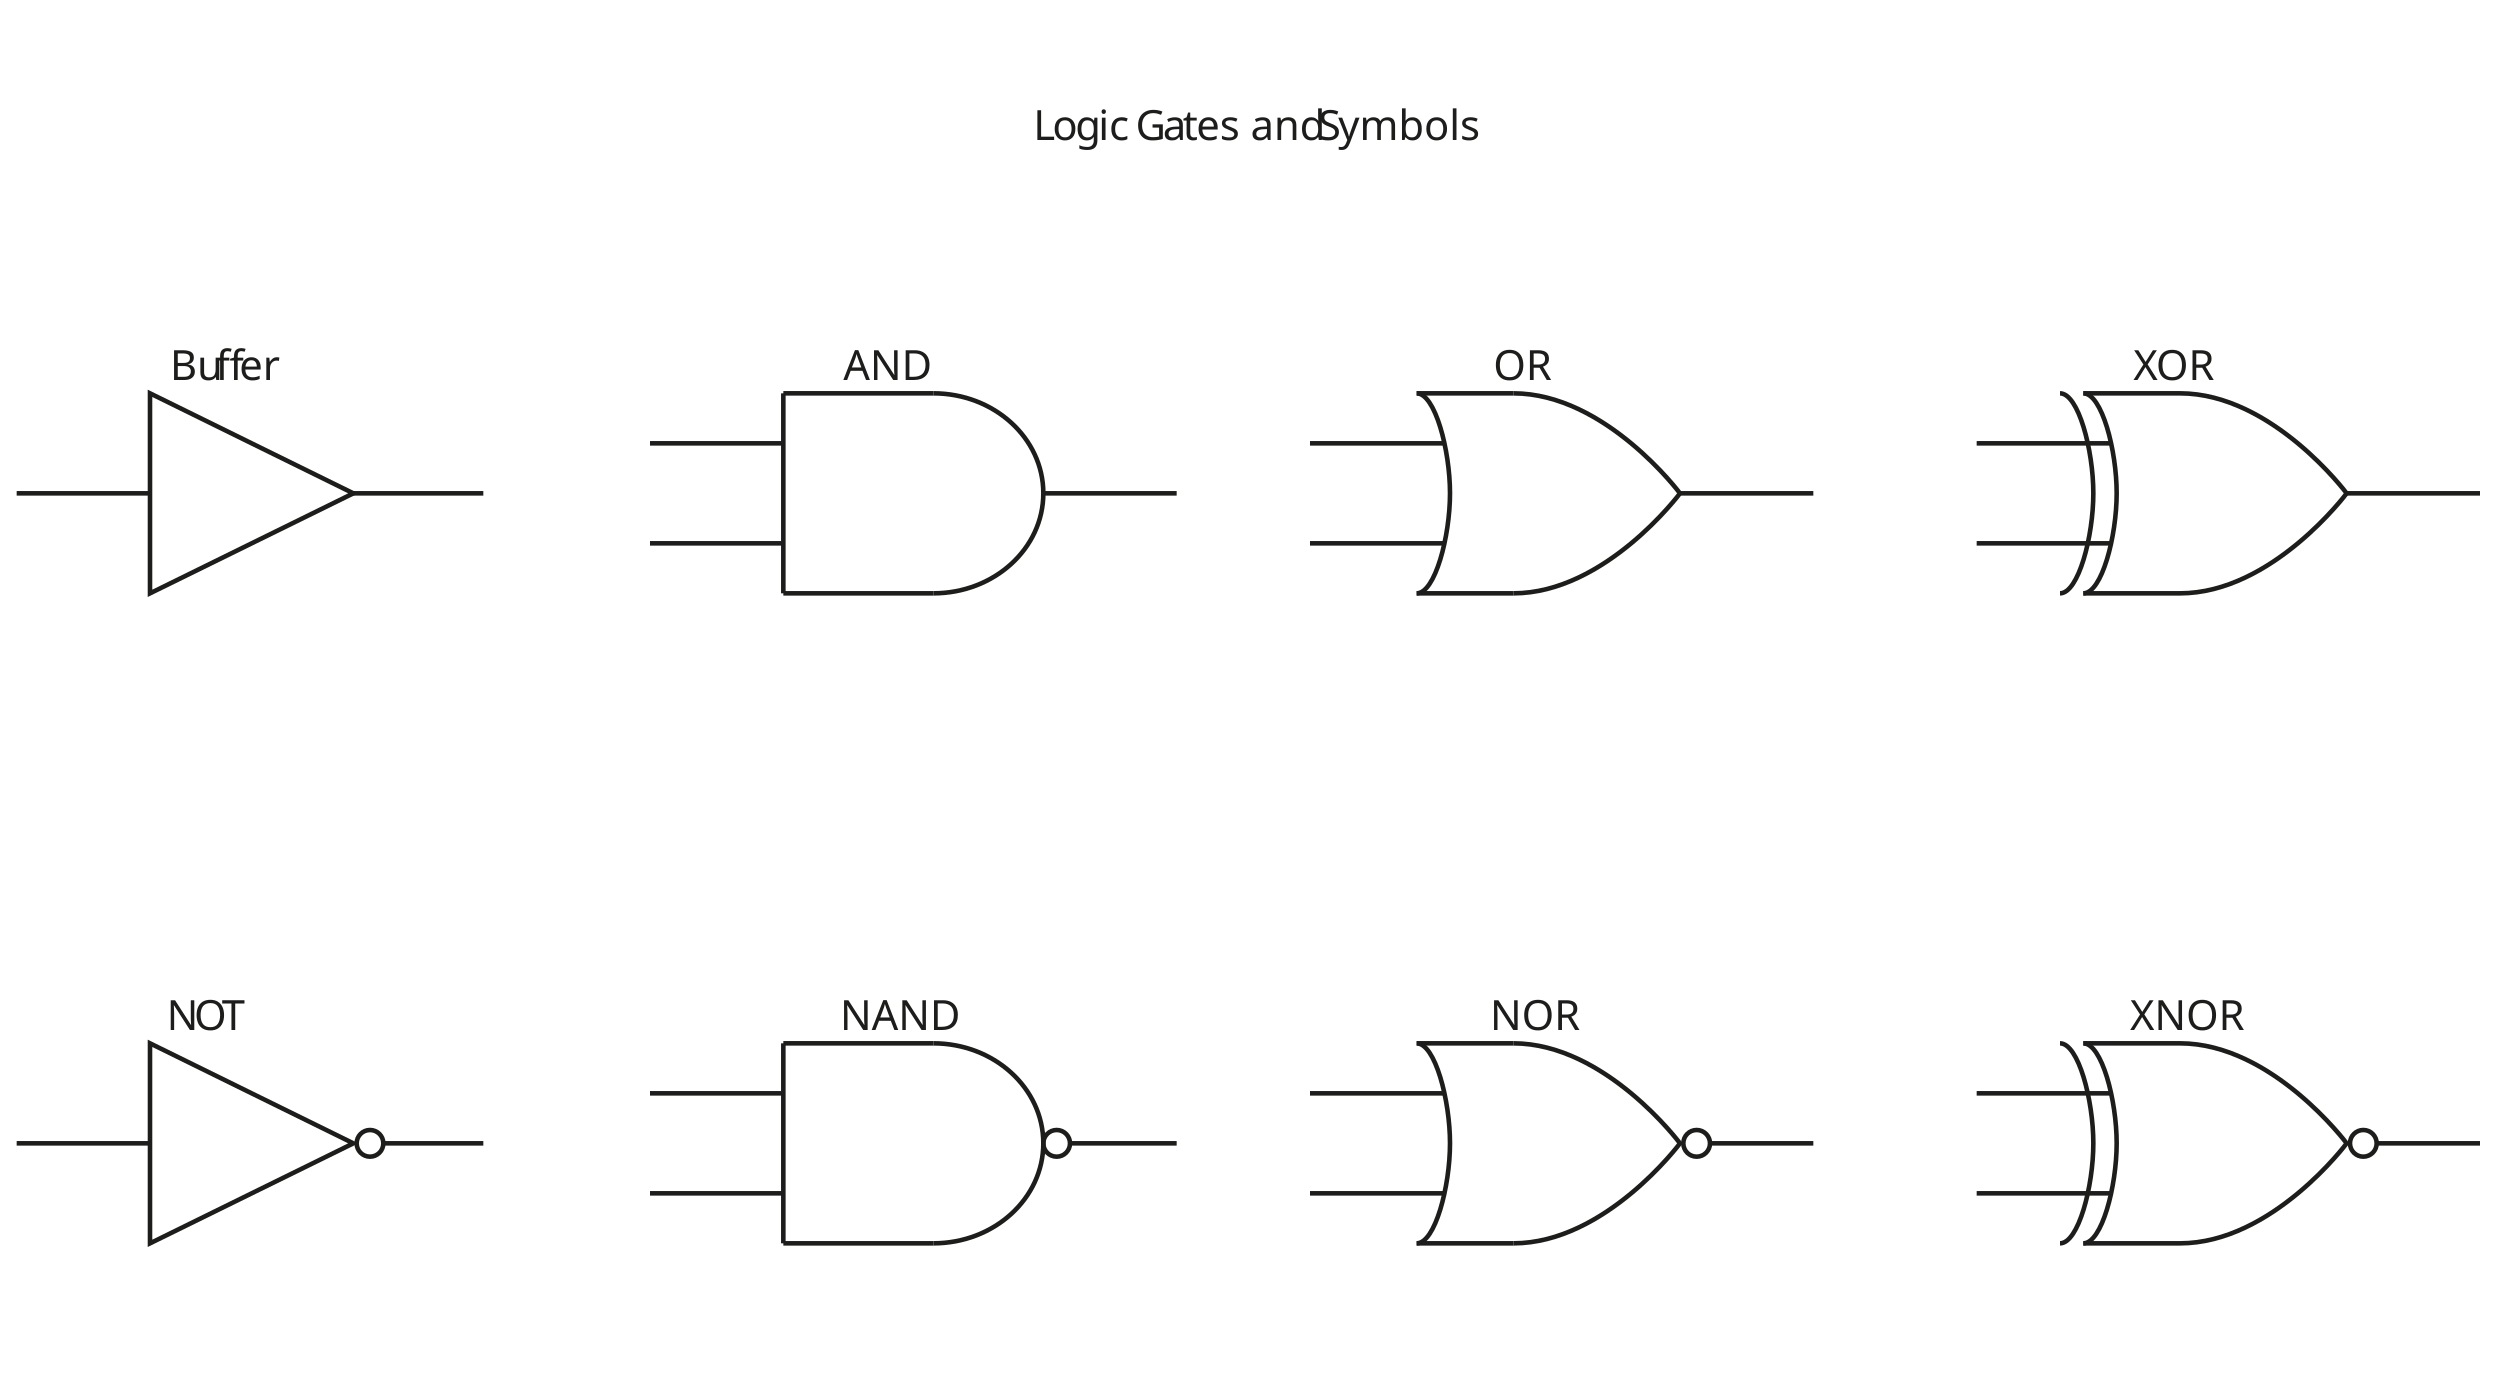
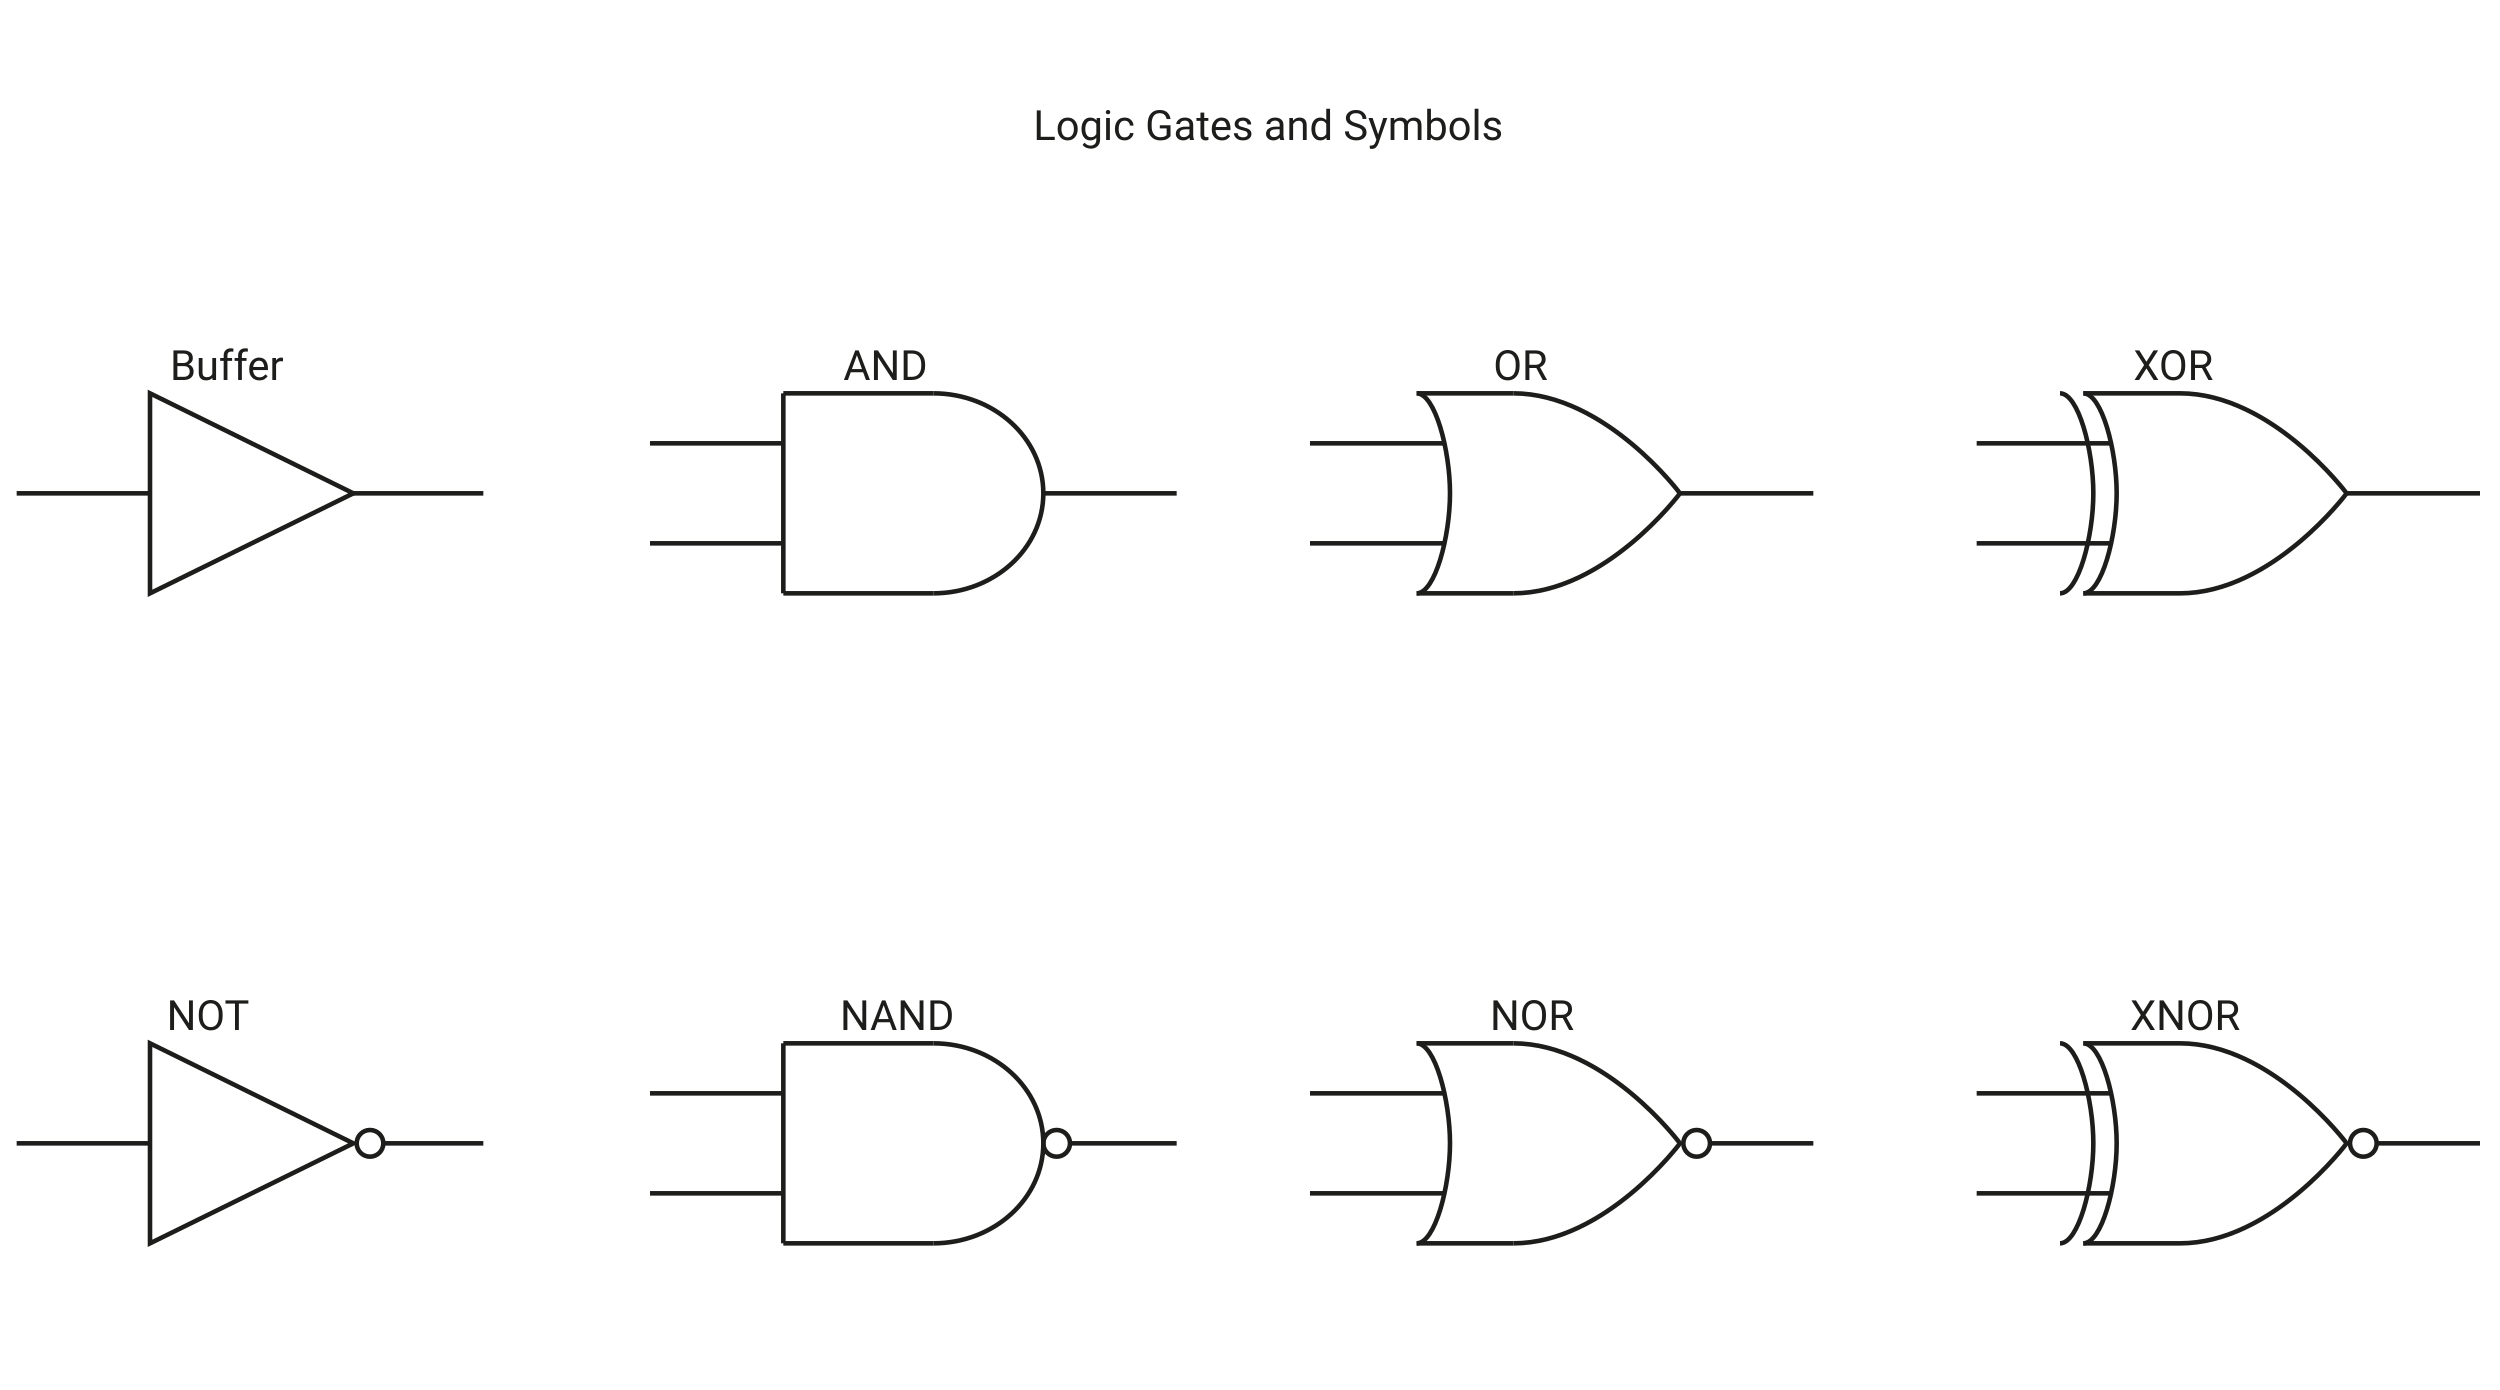
<svg xmlns="http://www.w3.org/2000/svg" viewBox="0 0 1080 600.48">
  <defs>
-     <style>.cls-1{letter-spacing:0em;}.cls-2{letter-spacing:-.02em;}.cls-3{letter-spacing:0em;}.cls-4{letter-spacing:0em;}.cls-5{letter-spacing:-.01em;}.cls-6{letter-spacing:0em;}.cls-7{letter-spacing:-.03em;}.cls-8{letter-spacing:0em;}.cls-9{letter-spacing:0em;}.cls-10{stroke-width:1.98px;}.cls-10,.cls-11{fill:none;stroke:#1d1e1b;stroke-miterlimit:10;}.cls-11{stroke-width:1.98px;}.cls-12{letter-spacing:-.01em;}.cls-13{fill:#1d1e1b;font-family:MyriadPro-Regular, 'Myriad Pro';font-size:18px;}</style>
+     <style>.cls-1{letter-spacing:-.01em;}.cls-2{letter-spacing:-.01em;}.cls-3{letter-spacing:-.01em;}.cls-4{letter-spacing:0em;}.cls-5{letter-spacing:-.02em;}.cls-6{fill:#1d1e1b;font-family:Roboto-Regular, Roboto;font-size:18px;}.cls-7{stroke-width:1.98px;}.cls-7,.cls-8{fill:none;stroke:#1d1e1b;stroke-miterlimit:10;}.cls-8{stroke-width:1.98px;}</style>
  </defs>
  <g id="Fields">
-     <circle class="cls-11" cx="159.84" cy="493.92" r="5.76" />
-     <circle class="cls-11" cx="456.48" cy="493.92" r="5.76" />
-     <circle class="cls-11" cx="732.96" cy="493.92" r="5.76" />
-     <circle class="cls-11" cx="1020.96" cy="493.92" r="5.76" />
+     <circle class="cls-8" cx="159.84" cy="493.92" r="5.76" />
+     <circle class="cls-8" cx="456.48" cy="493.92" r="5.76" />
+     <circle class="cls-8" cx="732.96" cy="493.92" r="5.76" />
+     <circle class="cls-8" cx="1020.96" cy="493.92" r="5.76" />
  </g>
  <g id="Lines">
-     <line class="cls-10" x1="1071.36" y1="493.92" x2="1026.72" y2="493.92" />
-     <line class="cls-10" x1="783.36" y1="493.92" x2="738.72" y2="493.92" />
-     <line class="cls-10" x1="508.32" y1="493.92" x2="462.24" y2="493.92" />
-     <line class="cls-10" x1="208.8" y1="493.92" x2="165.6" y2="493.92" />
-     <line class="cls-10" x1="338.4" y1="450.72" x2="338.4" y2="537.12" />
-     <line class="cls-10" x1="403.2" y1="450.72" x2="338.4" y2="450.72" />
-     <line class="cls-10" x1="403.2" y1="537.12" x2="338.4" y2="537.12" />
-     <path class="cls-10" d="M403.2,537.12c26.24,0,47.52-19.34,47.52-43.2s-21.28-43.2-47.52-43.2" />
-     <line class="cls-10" x1="64.8" y1="493.92" x2="7.2" y2="493.92" />
-     <path class="cls-10" d="M612,450.72c7.95,0,14.4,24.48,14.4,43.2s-6.45,43.2-14.4,43.2" />
-     <polygon class="cls-10" points="64.8 493.92 64.8 450.72 108.72 472.32 152.64 493.92 108.72 515.52 64.8 537.12 64.8 493.92" />
-     <line class="cls-10" x1="338.4" y1="515.52" x2="280.8" y2="515.52" />
-     <line class="cls-10" x1="338.4" y1="472.32" x2="280.8" y2="472.32" />
-     <line class="cls-10" x1="653.76" y1="450.72" x2="612" y2="450.72" />
-     <line class="cls-10" x1="653.76" y1="537.12" x2="612" y2="537.12" />
-     <path class="cls-10" d="M653.76,450.72c39.76,0,72,43.2,72,43.2,0,0-32.24,43.2-72,43.2" />
-     <path class="cls-10" d="M900,450.72c7.95,0,14.4,24.48,14.4,43.2s-6.45,43.2-14.4,43.2" />
-     <line class="cls-10" x1="941.76" y1="450.72" x2="900" y2="450.72" />
-     <line class="cls-10" x1="941.76" y1="537.12" x2="900" y2="537.12" />
-     <path class="cls-10" d="M941.76,450.72c39.76,0,72,43.2,72,43.2,0,0-32.24,43.2-72,43.2" />
-     <path class="cls-10" d="M889.92,450.72c7.95,0,14.4,24.48,14.4,43.2s-6.45,43.2-14.4,43.2" />
-     <line class="cls-10" x1="623.52" y1="472.32" x2="565.92" y2="472.32" />
-     <line class="cls-10" x1="623.52" y1="515.52" x2="565.92" y2="515.52" />
-     <line class="cls-10" x1="911.52" y1="515.52" x2="853.92" y2="515.52" />
-     <line class="cls-10" x1="911.52" y1="472.32" x2="853.92" y2="472.32" />
-     <line class="cls-10" x1="1071.36" y1="213.12" x2="1013.76" y2="213.12" />
-     <line class="cls-10" x1="783.36" y1="213.12" x2="725.76" y2="213.12" />
-     <line class="cls-10" x1="508.32" y1="213.12" x2="450.72" y2="213.12" />
-     <line class="cls-10" x1="208.8" y1="213.12" x2="151.2" y2="213.12" />
-     <line class="cls-10" x1="338.4" y1="169.92" x2="338.4" y2="256.32" />
-     <line class="cls-10" x1="403.2" y1="169.92" x2="338.4" y2="169.92" />
-     <line class="cls-10" x1="403.2" y1="256.32" x2="338.4" y2="256.32" />
-     <path class="cls-10" d="M403.2,256.32c26.24,0,47.52-19.34,47.52-43.2s-21.28-43.2-47.52-43.2" />
-     <line class="cls-10" x1="64.8" y1="213.12" x2="7.2" y2="213.12" />
-     <path class="cls-10" d="M612,169.92c7.95,0,14.4,24.48,14.4,43.2s-6.45,43.2-14.4,43.2" />
-     <polygon class="cls-10" points="64.8 213.12 64.8 169.92 108.72 191.52 152.64 213.12 108.72 234.72 64.8 256.32 64.8 213.12" />
-     <line class="cls-10" x1="338.4" y1="234.72" x2="280.8" y2="234.72" />
-     <line class="cls-10" x1="338.4" y1="191.52" x2="280.8" y2="191.52" />
-     <line class="cls-10" x1="653.76" y1="169.92" x2="612" y2="169.92" />
-     <line class="cls-10" x1="653.76" y1="256.32" x2="612" y2="256.32" />
-     <path class="cls-10" d="M653.76,169.92c39.76,0,72,43.2,72,43.2,0,0-32.24,43.2-72,43.2" />
-     <path class="cls-10" d="M900,169.92c7.95,0,14.4,24.48,14.4,43.2s-6.45,43.2-14.4,43.2" />
-     <line class="cls-10" x1="941.76" y1="169.92" x2="900" y2="169.92" />
-     <line class="cls-10" x1="941.76" y1="256.32" x2="900" y2="256.32" />
-     <path class="cls-10" d="M941.76,169.92c39.76,0,72,43.2,72,43.2,0,0-32.24,43.2-72,43.2" />
-     <path class="cls-10" d="M889.92,169.92c7.95,0,14.4,24.48,14.4,43.2s-6.45,43.2-14.4,43.2" />
-     <line class="cls-10" x1="623.52" y1="191.52" x2="565.92" y2="191.52" />
-     <line class="cls-10" x1="623.52" y1="234.72" x2="565.92" y2="234.72" />
-     <line class="cls-10" x1="911.52" y1="234.72" x2="853.92" y2="234.72" />
-     <line class="cls-10" x1="911.52" y1="191.52" x2="853.92" y2="191.52" />
+     <line class="cls-7" x1="1071.36" y1="493.92" x2="1026.72" y2="493.92" />
+     <line class="cls-7" x1="783.36" y1="493.92" x2="738.72" y2="493.92" />
+     <line class="cls-7" x1="508.32" y1="493.92" x2="462.24" y2="493.92" />
+     <line class="cls-7" x1="208.8" y1="493.92" x2="165.6" y2="493.92" />
+     <line class="cls-7" x1="338.4" y1="450.72" x2="338.4" y2="537.12" />
+     <line class="cls-7" x1="403.2" y1="450.72" x2="338.4" y2="450.72" />
+     <line class="cls-7" x1="403.2" y1="537.12" x2="338.4" y2="537.12" />
+     <path class="cls-7" d="M403.2,537.12c26.24,0,47.52-19.34,47.52-43.2s-21.28-43.2-47.52-43.2" />
+     <line class="cls-7" x1="64.8" y1="493.92" x2="7.2" y2="493.92" />
+     <path class="cls-7" d="M612,450.72c7.95,0,14.4,24.48,14.4,43.2s-6.45,43.2-14.4,43.2" />
+     <polygon class="cls-7" points="64.8 493.92 64.8 450.72 108.72 472.32 152.64 493.92 108.72 515.52 64.8 537.12 64.8 493.92" />
+     <line class="cls-7" x1="338.4" y1="515.52" x2="280.8" y2="515.52" />
+     <line class="cls-7" x1="338.4" y1="472.32" x2="280.8" y2="472.32" />
+     <line class="cls-7" x1="653.76" y1="450.72" x2="612" y2="450.72" />
+     <line class="cls-7" x1="653.76" y1="537.12" x2="612" y2="537.12" />
+     <path class="cls-7" d="M653.76,450.72c39.76,0,72,43.2,72,43.2,0,0-32.24,43.2-72,43.2" />
+     <path class="cls-7" d="M900,450.72c7.95,0,14.4,24.48,14.4,43.2s-6.45,43.2-14.4,43.2" />
+     <line class="cls-7" x1="941.76" y1="450.72" x2="900" y2="450.72" />
+     <line class="cls-7" x1="941.76" y1="537.12" x2="900" y2="537.12" />
+     <path class="cls-7" d="M941.76,450.72c39.76,0,72,43.2,72,43.2,0,0-32.24,43.2-72,43.2" />
+     <path class="cls-7" d="M889.92,450.72c7.95,0,14.4,24.48,14.4,43.2s-6.45,43.2-14.4,43.2" />
+     <line class="cls-7" x1="623.52" y1="472.32" x2="565.92" y2="472.32" />
+     <line class="cls-7" x1="623.52" y1="515.52" x2="565.92" y2="515.52" />
+     <line class="cls-7" x1="911.52" y1="515.52" x2="853.92" y2="515.52" />
+     <line class="cls-7" x1="911.52" y1="472.32" x2="853.92" y2="472.32" />
+     <line class="cls-7" x1="1071.36" y1="213.12" x2="1013.76" y2="213.12" />
+     <line class="cls-7" x1="783.36" y1="213.12" x2="725.76" y2="213.12" />
+     <line class="cls-7" x1="508.32" y1="213.12" x2="450.72" y2="213.12" />
+     <line class="cls-7" x1="208.8" y1="213.12" x2="151.2" y2="213.12" />
+     <line class="cls-7" x1="338.4" y1="169.92" x2="338.4" y2="256.32" />
+     <line class="cls-7" x1="403.2" y1="169.92" x2="338.4" y2="169.92" />
+     <line class="cls-7" x1="403.2" y1="256.32" x2="338.4" y2="256.32" />
+     <path class="cls-7" d="M403.2,256.32c26.24,0,47.52-19.34,47.52-43.2s-21.28-43.2-47.52-43.2" />
+     <line class="cls-7" x1="64.8" y1="213.12" x2="7.2" y2="213.12" />
+     <path class="cls-7" d="M612,169.92c7.95,0,14.4,24.48,14.4,43.2s-6.45,43.2-14.4,43.2" />
+     <polygon class="cls-7" points="64.8 213.12 64.8 169.92 108.72 191.52 152.64 213.12 108.72 234.72 64.8 256.32 64.8 213.12" />
+     <line class="cls-7" x1="338.4" y1="234.72" x2="280.8" y2="234.72" />
+     <line class="cls-7" x1="338.4" y1="191.52" x2="280.8" y2="191.52" />
+     <line class="cls-7" x1="653.76" y1="169.92" x2="612" y2="169.92" />
+     <line class="cls-7" x1="653.76" y1="256.32" x2="612" y2="256.32" />
+     <path class="cls-7" d="M653.76,169.92c39.76,0,72,43.2,72,43.2,0,0-32.24,43.2-72,43.2" />
+     <path class="cls-7" d="M900,169.92c7.95,0,14.4,24.48,14.4,43.2s-6.45,43.2-14.4,43.2" />
+     <line class="cls-7" x1="941.76" y1="169.92" x2="900" y2="169.92" />
+     <line class="cls-7" x1="941.76" y1="256.32" x2="900" y2="256.32" />
+     <path class="cls-7" d="M941.76,169.92c39.76,0,72,43.2,72,43.2,0,0-32.24,43.2-72,43.2" />
+     <path class="cls-7" d="M889.92,169.92c7.95,0,14.4,24.48,14.4,43.2s-6.45,43.2-14.4,43.2" />
+     <line class="cls-7" x1="623.52" y1="191.52" x2="565.92" y2="191.52" />
+     <line class="cls-7" x1="623.52" y1="234.72" x2="565.92" y2="234.72" />
+     <line class="cls-7" x1="911.52" y1="234.72" x2="853.92" y2="234.72" />
+     <line class="cls-7" x1="911.52" y1="191.52" x2="853.92" y2="191.52" />
  </g>
  <g id="Text">
-     <text class="cls-13" transform="translate(446.4 60.48)">
-       <tspan class="cls-5" x="0" y="0">L</tspan>
-       <tspan class="cls-9" x="8.24" y="0">o</tspan>
-       <tspan class="cls-3" x="18.13" y="0">g</tspan>
-       <tspan x="28.08" y="0">ic </tspan>
-       <tspan class="cls-1" x="44.17" y="0">G</tspan>
-       <tspan class="cls-6" x="55.94" y="0">a</tspan>
-       <tspan class="cls-3" x="64.55" y="0">t</tspan>
-       <tspan x="70.4" y="0">es and </tspan>
-       <tspan class="cls-8" x="122.99" y="0">S</tspan>
-       <tspan x="131.72" y="0">ymbols</tspan>
+     <text class="cls-6" transform="translate(446.4 60.48)">
+       <tspan x="0" y="0">Logic Gates and Symbols</tspan>
    </text>
-     <text class="cls-13" transform="translate(73.44 164.16)">
-       <tspan x="0" y="0">Bu</tspan>
-       <tspan class="cls-12" x="19.67" y="0">ff</tspan>
-       <tspan class="cls-4" x="29.93" y="0">er</tspan>
+     <text class="cls-6" transform="translate(73.44 164.16)">
+       <tspan x="0" y="0">Buf</tspan>
+       <tspan class="cls-1" x="27.38" y="0">f</tspan>
+       <tspan x="33.42" y="0">er</tspan>
    </text>
-     <text class="cls-13" transform="translate(364.32 164.16)">
+     <text class="cls-6" transform="translate(364.32 164.16)">
      <tspan x="0" y="0">AND</tspan>
    </text>
-     <text class="cls-13" transform="translate(645.12 164.16)">
+     <text class="cls-6" transform="translate(645.12 164.16)">
      <tspan x="0" y="0">OR</tspan>
    </text>
-     <text class="cls-13" transform="translate(921.6 164.16)">
-       <tspan class="cls-7" x="0" y="0">X</tspan>
-       <tspan x="9.76" y="0">OR</tspan>
+     <text class="cls-6" transform="translate(921.6 164.16)">
+       <tspan class="cls-2" x="0" y="0">X</tspan>
+       <tspan x="11.07" y="0">OR</tspan>
    </text>
-     <text class="cls-13" transform="translate(72 444.96)">
+     <text class="cls-6" transform="translate(72 444.96)">
      <tspan x="0" y="0">N</tspan>
-       <tspan class="cls-2" x="11.84" y="0">O</tspan>
-       <tspan x="23.8" y="0">T</tspan>
+       <tspan class="cls-3" x="12.83" y="0">O</tspan>
+       <tspan class="cls-5" x="24.97" y="0">T</tspan>
    </text>
-     <text class="cls-13" transform="translate(362.88 444.96)">
-       <tspan x="0" y="0">NAND</tspan>
+     <text class="cls-6" transform="translate(362.88 444.96)">
+       <tspan class="cls-4" x="0" y="0">N</tspan>
+       <tspan x="12.99" y="0">AND</tspan>
    </text>
-     <text class="cls-13" transform="translate(643.68 444.96)">
+     <text class="cls-6" transform="translate(643.68 444.96)">
      <tspan x="0" y="0">NOR</tspan>
    </text>
-     <text class="cls-13" transform="translate(920.16 444.96)">
+     <text class="cls-6" transform="translate(920.16 444.96)">
      <tspan x="0" y="0">XNOR</tspan>
    </text>
  </g>
</svg>
